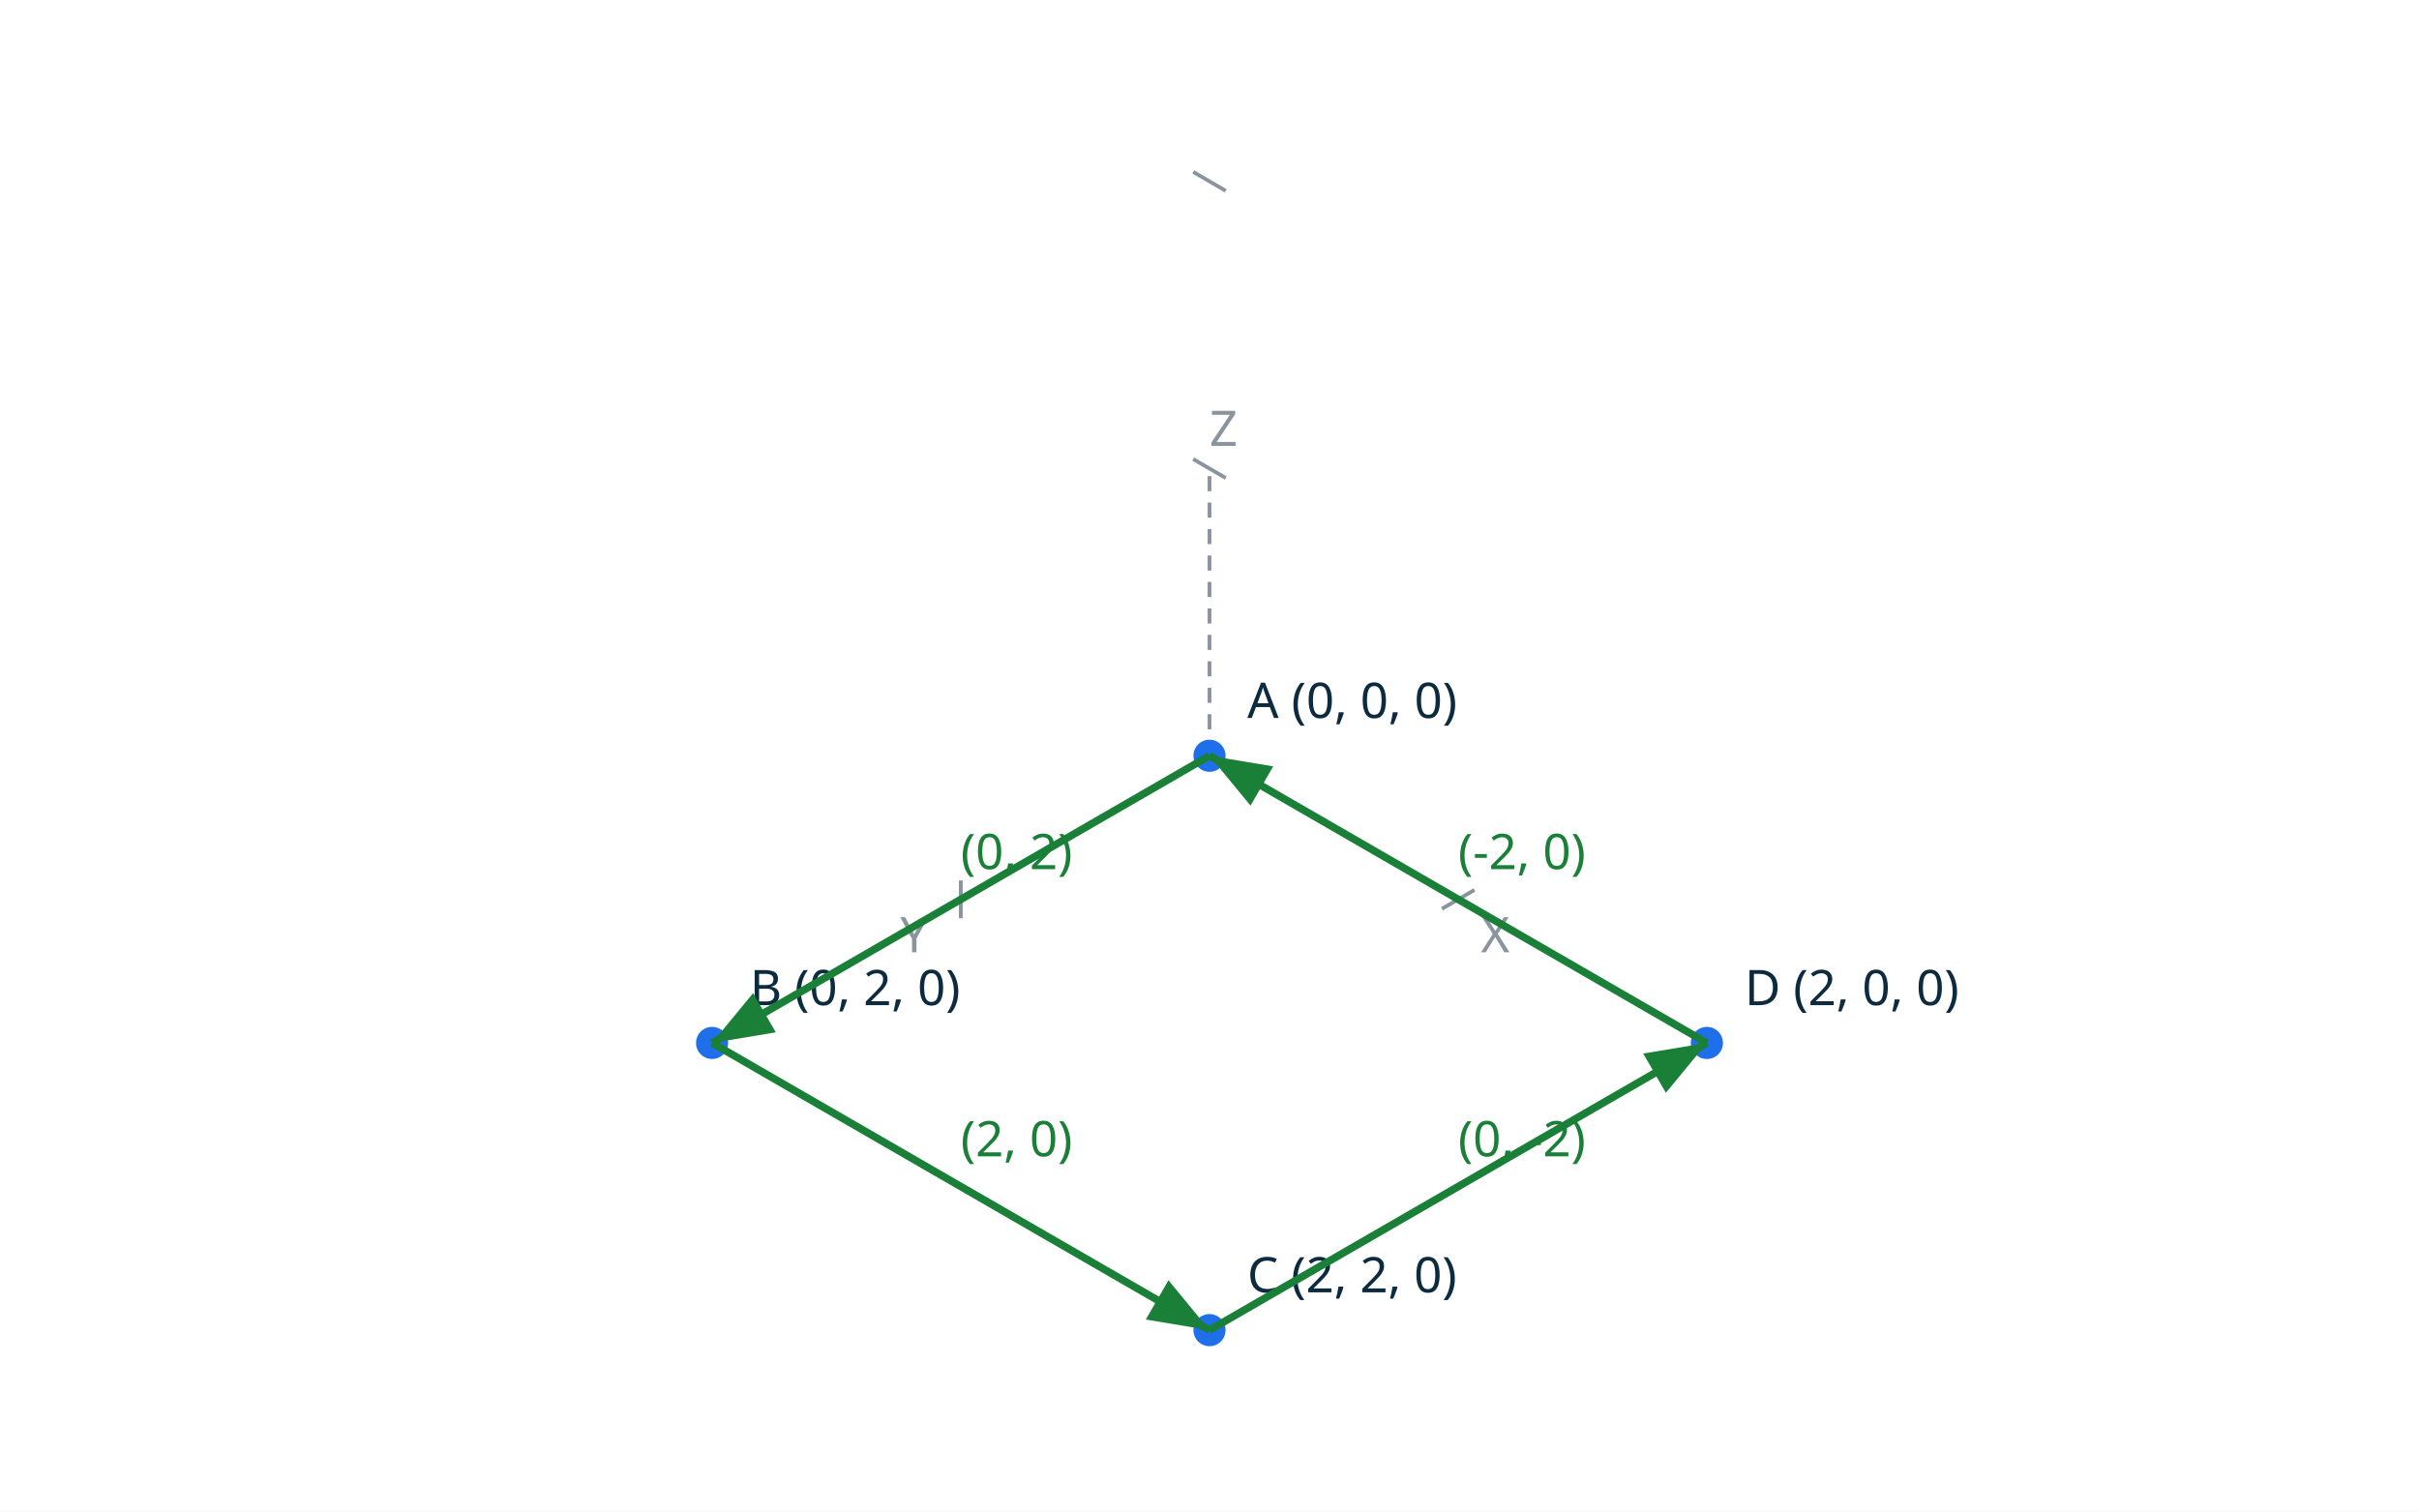
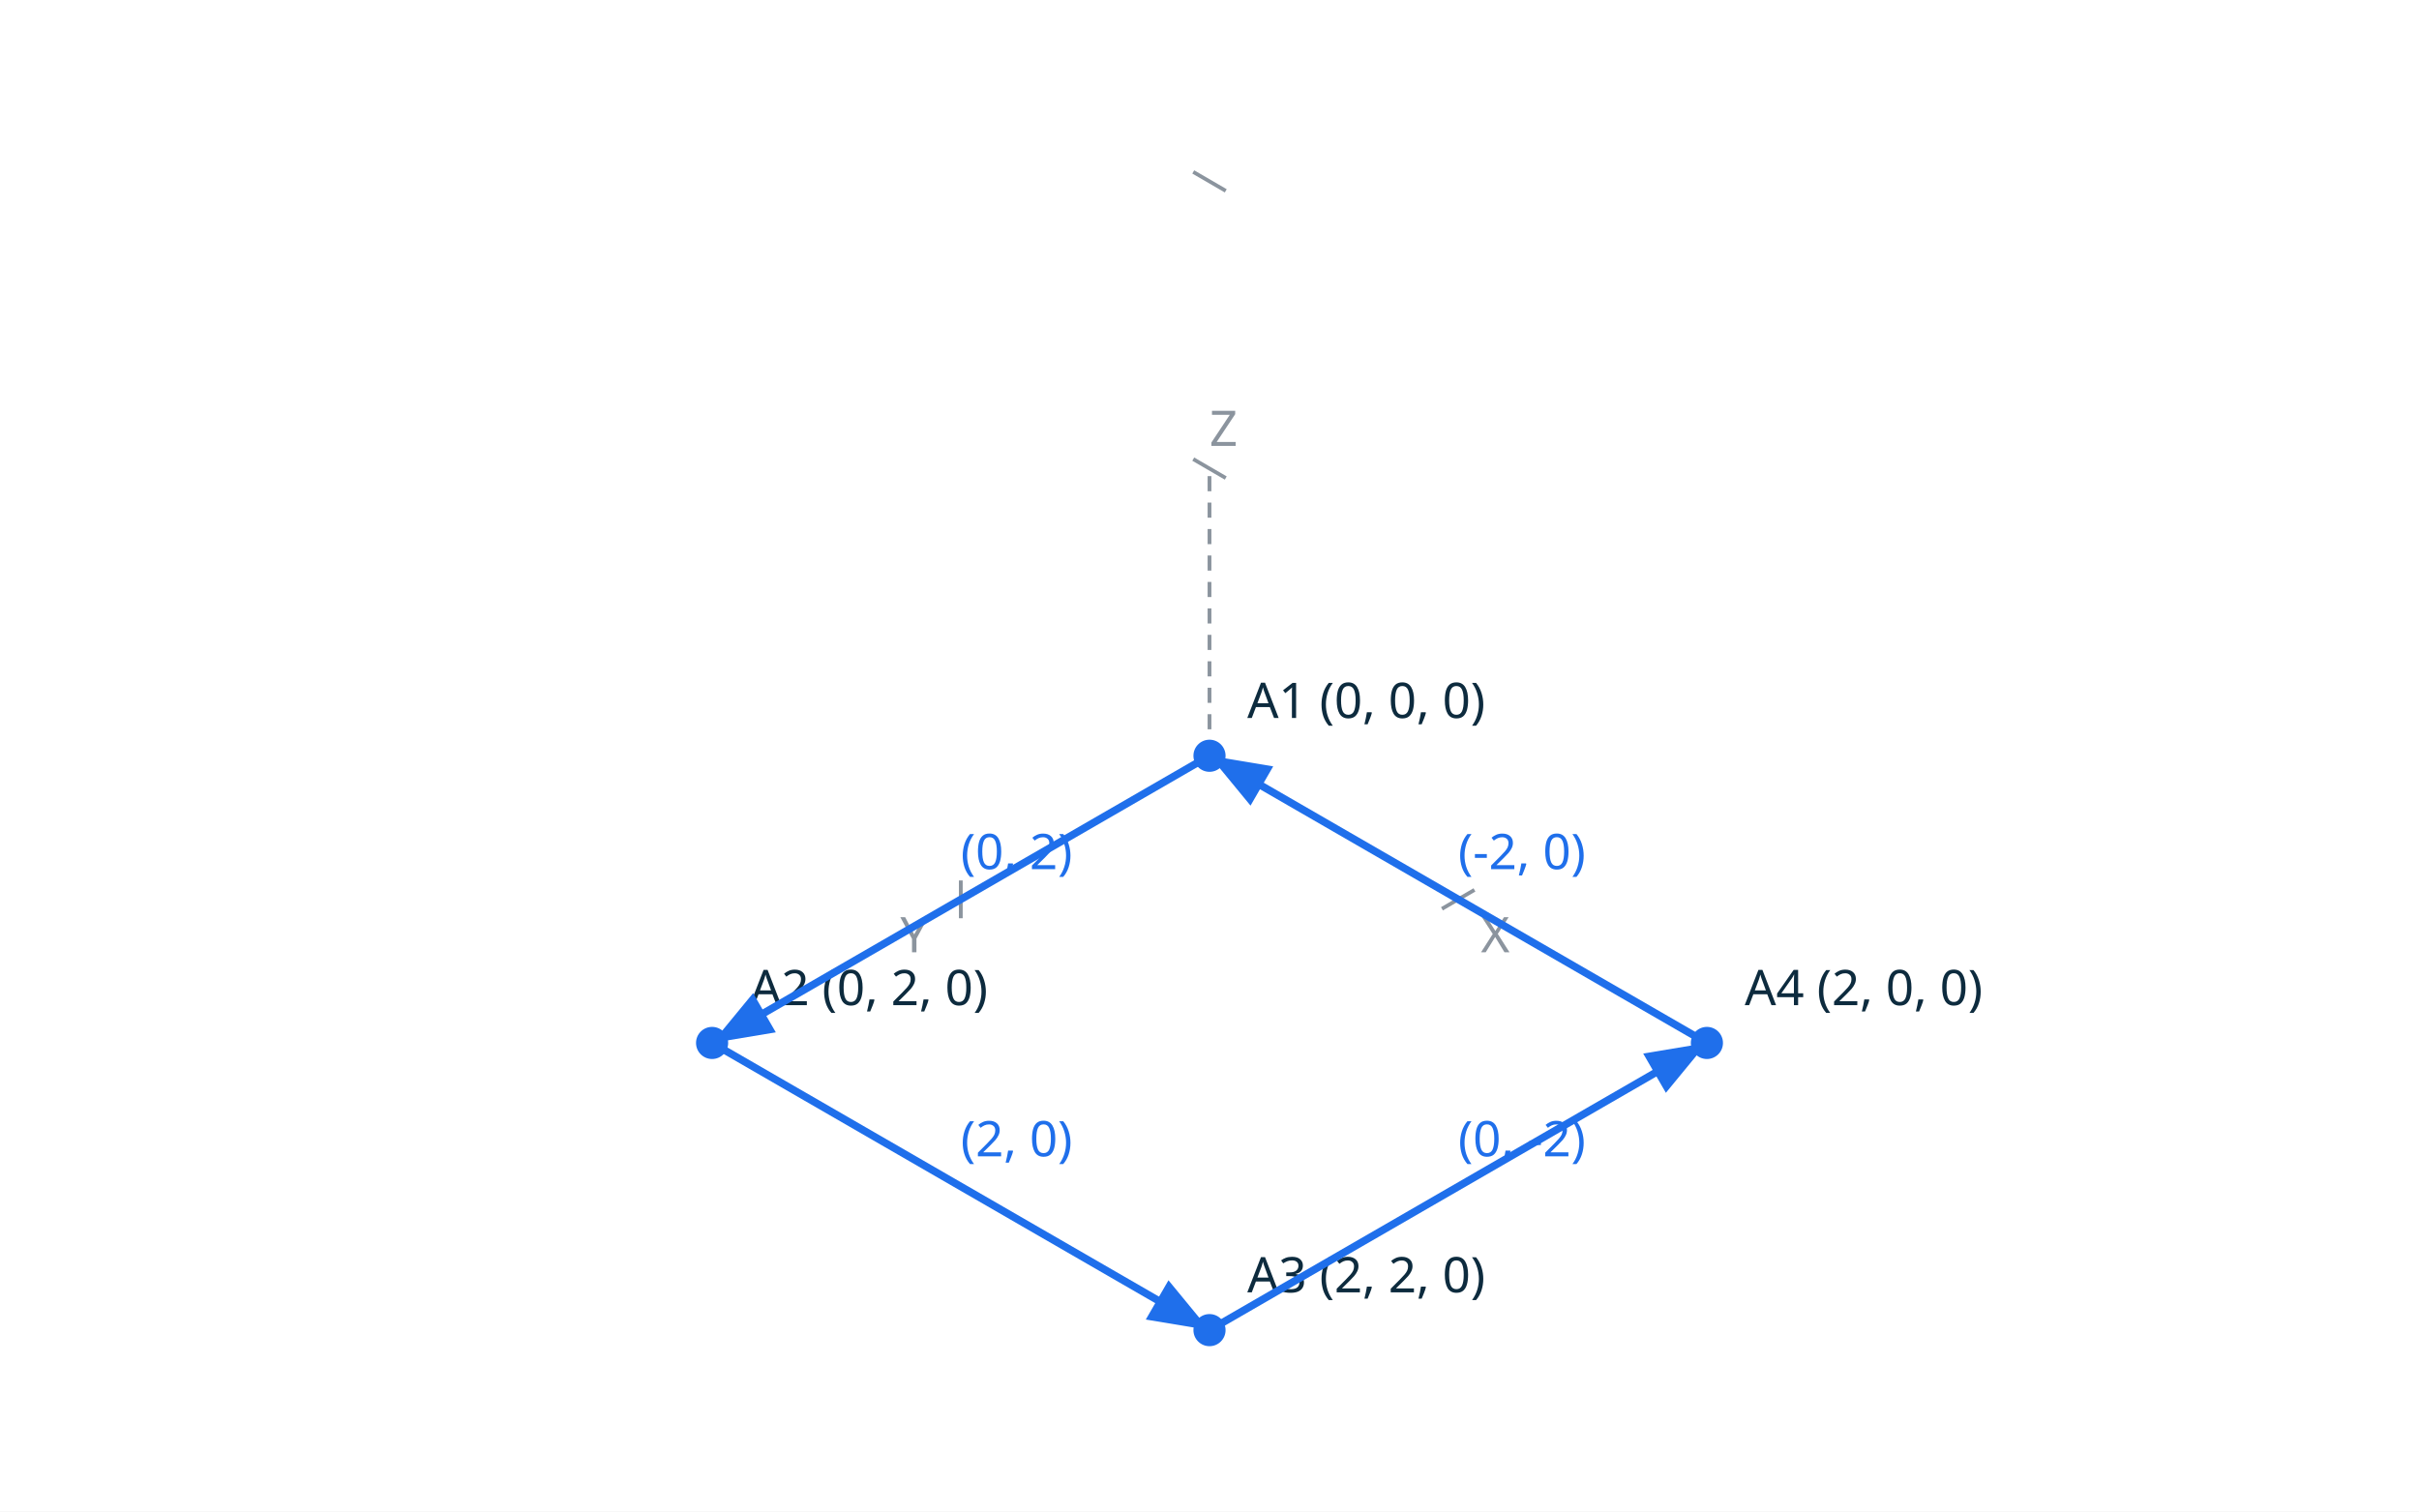
<svg xmlns="http://www.w3.org/2000/svg" viewBox="0 0 640 400" width="640" height="400">
  <rect width="640" height="400" fill="#ffffff" />
  <circle cx="320.0" cy="200.0" r="2.5" fill="#ffffff" stroke="#6e7781" stroke-width="1.0" />
  <circle cx="320.0" cy="200.0" r="2.5" fill="#ffffff" stroke="#6e7781" stroke-width="1.0" />
  <line x1="320.0" y1="200.0" x2="188.4" y2="276.0" stroke="#6e7781" stroke-width="1.0" stroke-dasharray="4 3" />
  <circle cx="320.0" cy="200.0" r="2.5" fill="#ffffff" stroke="#6e7781" stroke-width="1.0" />
  <circle cx="188.4" cy="276.0" r="2.5" fill="#ffffff" stroke="#6e7781" stroke-width="1.0" />
  <line x1="320.0" y1="200.0" x2="451.6" y2="276.0" stroke="#6e7781" stroke-width="1.0" stroke-dasharray="4 3" />
  <line x1="451.6" y1="276.0" x2="320.0" y2="352.0" stroke="#6e7781" stroke-width="1.0" stroke-dasharray="4 3" />
  <circle cx="451.6" cy="276.0" r="2.5" fill="#ffffff" stroke="#6e7781" stroke-width="1.0" />
  <circle cx="320.0" cy="352.0" r="2.5" fill="#ffffff" stroke="#6e7781" stroke-width="1.0" />
  <line x1="320.0" y1="200.0" x2="451.6" y2="276.0" stroke="#6e7781" stroke-width="1.0" stroke-dasharray="4 3" />
  <circle cx="451.6" cy="276.0" r="2.5" fill="#ffffff" stroke="#6e7781" stroke-width="1.0" />
  <circle cx="451.6" cy="276.0" r="2.5" fill="#ffffff" stroke="#6e7781" stroke-width="1.0" />
  <line x1="320.0" y1="200.0" x2="385.8" y2="238.0" stroke="#8b949e" stroke-width="1.0" stroke-dasharray="4 3" />
  <text x="391.8" y="252.0" fill="#8b949e" font-family="sans-serif" font-size="13">X</text>
  <line x1="320.0" y1="200.0" x2="254.2" y2="238.0" stroke="#8b949e" stroke-width="1.0" stroke-dasharray="4 3" />
  <text x="238.2" y="252.0" fill="#8b949e" font-family="sans-serif" font-size="13">Y</text>
  <line x1="320.0" y1="200.0" x2="320.0" y2="124.0" stroke="#8b949e" stroke-width="1.0" stroke-dasharray="4 3" />
  <text x="320.0" y="118.0" fill="#8b949e" font-family="sans-serif" font-size="13">Z</text>
  <circle cx="320.0" cy="200.0" r="2.5" fill="#8b949e" />
  <line x1="390.1" y1="235.5" x2="381.5" y2="240.5" stroke="#8b949e" stroke-width="1.0" />
  <line x1="456.0" y1="273.5" x2="447.3" y2="278.5" stroke="#8b949e" stroke-width="1.0" />
  <line x1="254.2" y1="243.0" x2="254.2" y2="233.0" stroke="#8b949e" stroke-width="1.0" />
  <line x1="188.4" y1="281.0" x2="188.4" y2="271.0" stroke="#8b949e" stroke-width="1.0" />
  <line x1="315.7" y1="121.5" x2="324.3" y2="126.5" stroke="#8b949e" stroke-width="1.0" />
  <line x1="315.7" y1="45.5" x2="324.3" y2="50.5" stroke="#8b949e" stroke-width="1.0" />
  <circle cx="320.0" cy="200.0" r="5.0" fill="#1f6feb" stroke="#ffffff" stroke-width="1.5" />
-   <text x="330.0" y="190.0" fill="#0d2b3e" font-family="sans-serif" font-size="13">A (0, 0, 0)</text>
+   <text x="330.0" y="190.0" fill="#0d2b3e" font-family="sans-serif" font-size="13">A1 (0, 0, 0)</text>
  <circle cx="188.4" cy="276.0" r="5.0" fill="#1f6feb" stroke="#ffffff" stroke-width="1.5" />
-   <text x="198.4" y="266.0" fill="#0d2b3e" font-family="sans-serif" font-size="13">B (0, 2, 0)</text>
+   <text x="198.4" y="266.0" fill="#0d2b3e" font-family="sans-serif" font-size="13">A2 (0, 2, 0)</text>
  <circle cx="320.0" cy="352.0" r="5.0" fill="#1f6feb" stroke="#ffffff" stroke-width="1.5" />
-   <text x="330.0" y="342.0" fill="#0d2b3e" font-family="sans-serif" font-size="13">C (2, 2, 0)</text>
+   <text x="330.0" y="342.0" fill="#0d2b3e" font-family="sans-serif" font-size="13">A3 (2, 2, 0)</text>
  <circle cx="451.6" cy="276.0" r="5.0" fill="#1f6feb" stroke="#ffffff" stroke-width="1.5" />
-   <text x="461.6" y="266.0" fill="#0d2b3e" font-family="sans-serif" font-size="13">D (2, 0, 0)</text>
+   <text x="461.6" y="266.0" fill="#0d2b3e" font-family="sans-serif" font-size="13">A4 (2, 0, 0)</text>
  <defs>
    <marker id="arrow" markerWidth="10" markerHeight="10" refX="8" refY="3" orient="auto">
      <path d="M0,0 L8,3 L0,6 z" fill="#1a7f37" />
    </marker>
+     <marker id="arrow1" markerWidth="10" markerHeight="10" refX="8" refY="3" orient="auto">
+       <path d="M0,0 L8,3 L0,6 z" fill="#1f6feb" />
+     </marker>
  </defs>
-   <line x1="320.0" y1="200.0" x2="188.4" y2="276.0" stroke="#1a7f37" stroke-width="2.0" marker-end="url(#arrow)" />
-   <text x="254.2" y="230.0" fill="#1a7f37" font-family="sans-serif" font-size="13">(0, 2)</text>
-   <line x1="188.4" y1="276.0" x2="320.0" y2="352.0" stroke="#1a7f37" stroke-width="2.0" marker-end="url(#arrow)" />
-   <text x="254.2" y="306.0" fill="#1a7f37" font-family="sans-serif" font-size="13">(2, 0)</text>
-   <line x1="320.0" y1="352.0" x2="451.6" y2="276.0" stroke="#1a7f37" stroke-width="2.0" marker-end="url(#arrow)" />
-   <text x="385.8" y="306.0" fill="#1a7f37" font-family="sans-serif" font-size="13">(0, -2)</text>
-   <line x1="451.6" y1="276.0" x2="320.0" y2="200.0" stroke="#1a7f37" stroke-width="2.0" marker-end="url(#arrow)" />
-   <text x="385.8" y="230.0" fill="#1a7f37" font-family="sans-serif" font-size="13">(-2, 0)</text>
+   <line x1="320.0" y1="200.0" x2="188.4" y2="276.0" stroke="#1f6feb" stroke-width="2.0" marker-end="url(#arrow1)" />
+   <text x="254.2" y="230.0" fill="#1f6feb" font-family="sans-serif" font-size="13">(0, 2)</text>
+   <line x1="188.4" y1="276.0" x2="320.0" y2="352.0" stroke="#1f6feb" stroke-width="2.0" marker-end="url(#arrow1)" />
+   <text x="254.2" y="306.0" fill="#1f6feb" font-family="sans-serif" font-size="13">(2, 0)</text>
+   <line x1="320.0" y1="352.0" x2="451.6" y2="276.0" stroke="#1f6feb" stroke-width="2.0" marker-end="url(#arrow1)" />
+   <text x="385.8" y="306.0" fill="#1f6feb" font-family="sans-serif" font-size="13">(0, -2)</text>
+   <line x1="451.6" y1="276.0" x2="320.0" y2="200.0" stroke="#1f6feb" stroke-width="2.0" marker-end="url(#arrow1)" />
+   <text x="385.8" y="230.0" fill="#1f6feb" font-family="sans-serif" font-size="13">(-2, 0)</text>
</svg>
